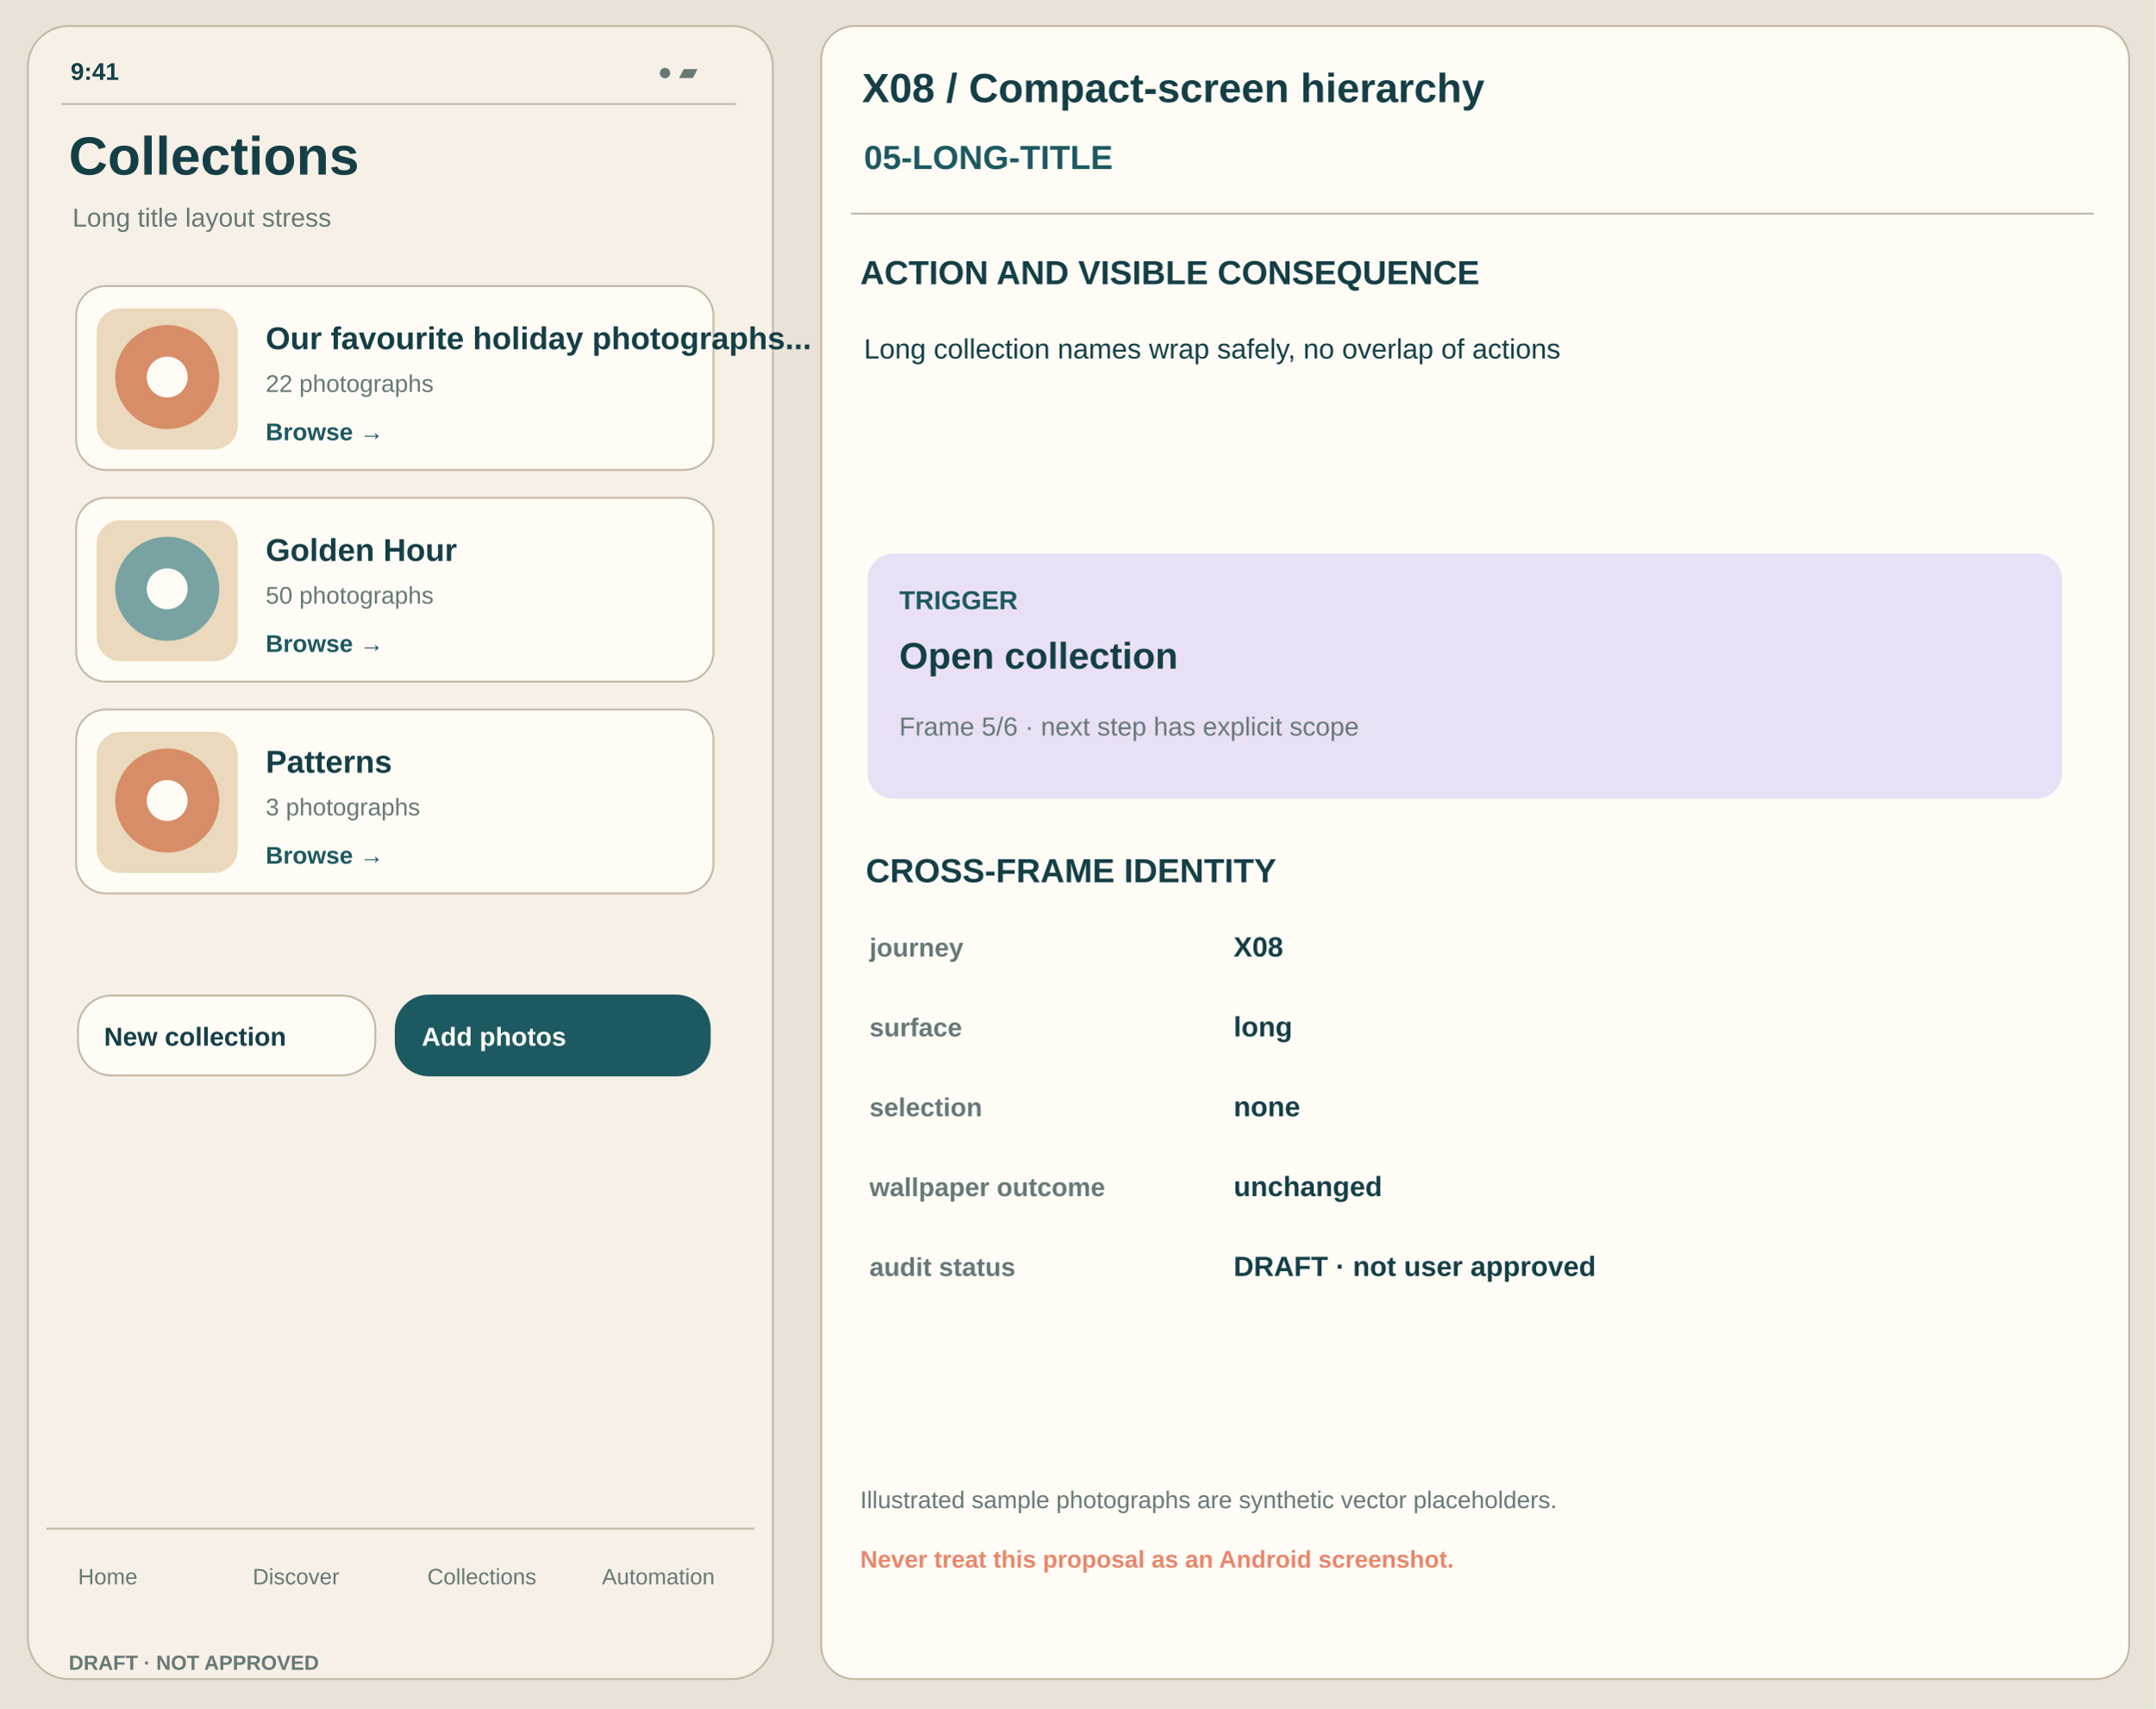
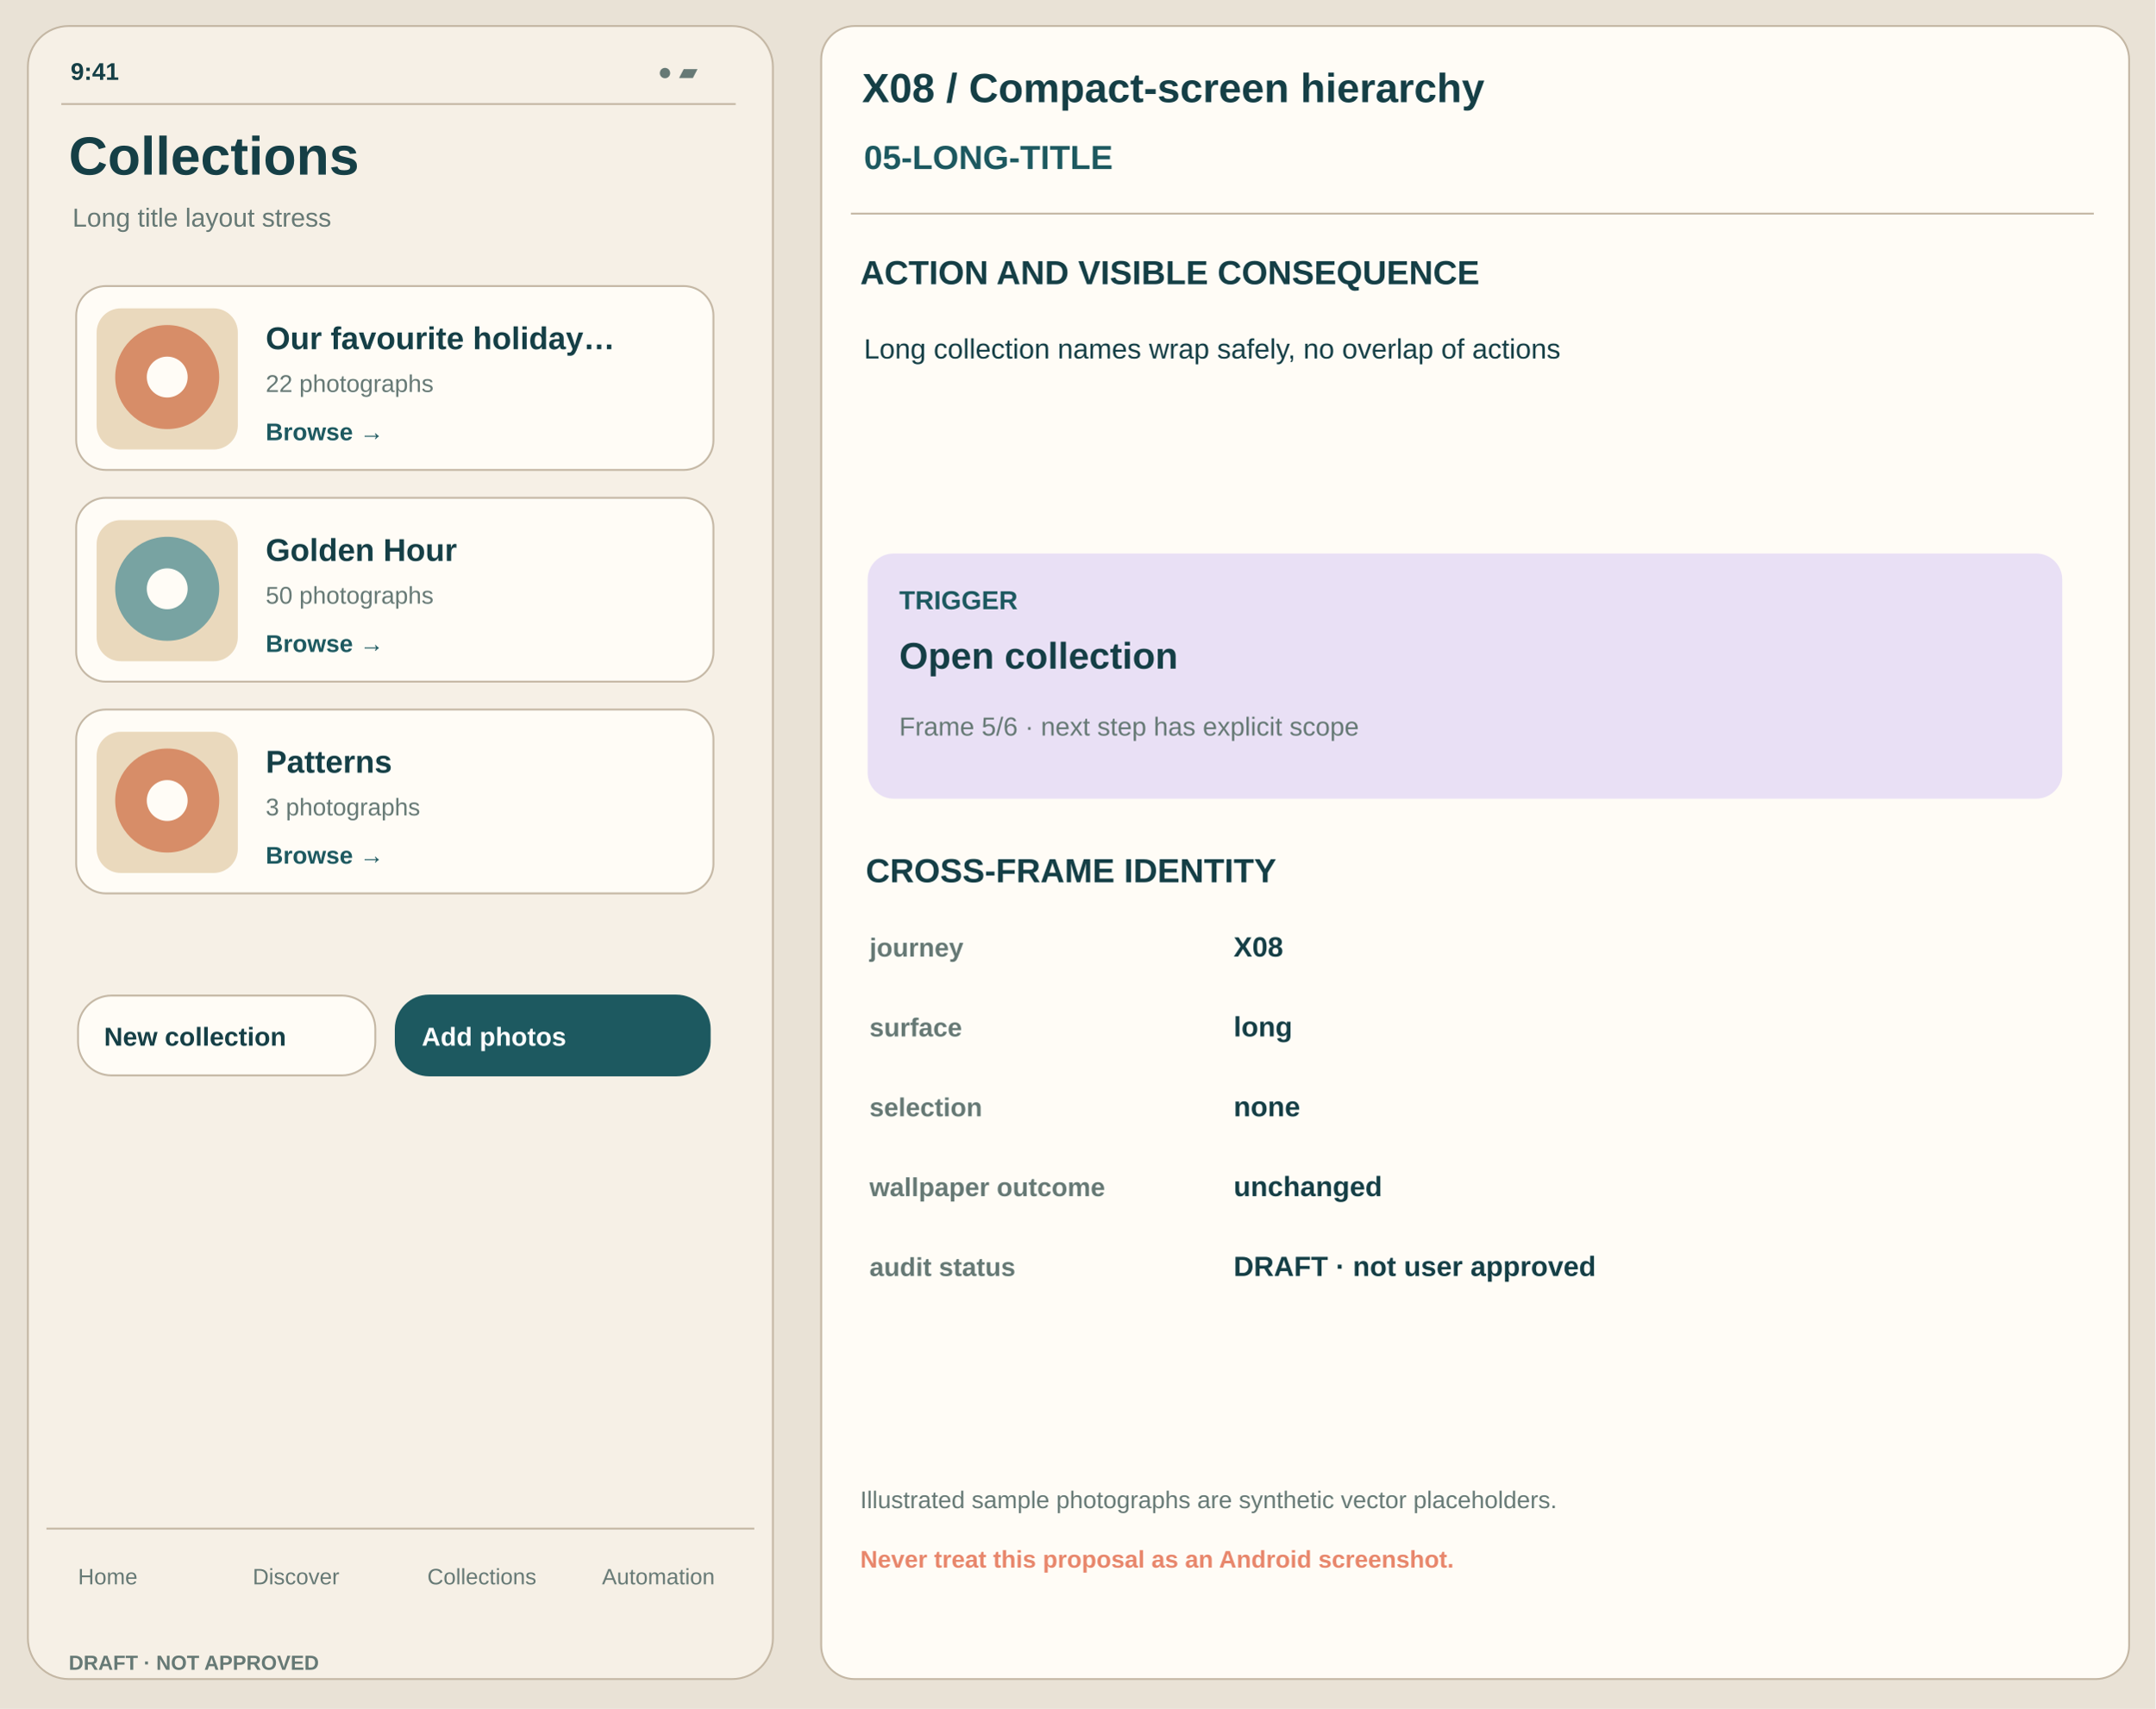
<svg xmlns="http://www.w3.org/2000/svg" width="1160" height="920" viewBox="0 0 1160 920" role="img" aria-label="Compact-screen hierarchy 05-long-title Glimpse proposal">
  <rect x="0" y="0" width="1160" height="920" rx="0" fill="#E9E2D6" stroke="none" />
  <rect x="15" y="14" width="401" height="890" rx="22" fill="#F6F0E6" stroke="#C4B7A4" />
  <text x="38" y="43" font-family="Arial,Helvetica,sans-serif" font-size="13" font-weight="600" fill="#153F46">9:41</text>
  <text x="354" y="43" font-family="Arial,Helvetica,sans-serif" font-size="13" font-weight="500" fill="#667975">●  ▰</text>
  <path d="M33 56 H396" stroke="#C4B7A4" />
  <text x="37" y="94" font-family="Arial,Helvetica,sans-serif" font-size="29" font-weight="700" fill="#153F46">Collections</text>
  <text x="39" y="122" font-family="Arial,Helvetica,sans-serif" font-size="14" font-weight="500" fill="#667975">Long title layout stress</text>
  <rect x="41" y="154" width="343" height="99" rx="16" fill="#FFFCF6" stroke="#C4B7A4" />
  <rect x="52" y="166" width="76" height="76" rx="13" fill="#EAD9BD" stroke="none" />
  <circle cx="90" cy="203" r="28" fill="#D78D68" />
  <circle cx="90" cy="203" r="11" fill="#FFFCF6" />
-   <text x="143" y="188" font-family="Arial,Helvetica,sans-serif" font-size="17" font-weight="700" fill="#153F46">Our favourite holiday photographs...</text>
+   <text x="143" y="188" font-family="Arial,Helvetica,sans-serif" font-size="17" font-weight="700" fill="#153F46" aria-label="Our favourite holiday photographs and travels">Our favourite holiday…</text>
  <text x="143" y="211" font-family="Arial,Helvetica,sans-serif" font-size="13" font-weight="400" fill="#667975">22 photographs</text>
  <text x="143" y="237" font-family="Arial,Helvetica,sans-serif" font-size="13" font-weight="650" fill="#1D5960">Browse →</text>
  <rect x="41" y="268" width="343" height="99" rx="16" fill="#FFFCF6" stroke="#C4B7A4" />
  <rect x="52" y="280" width="76" height="76" rx="13" fill="#EAD9BD" stroke="none" />
  <circle cx="90" cy="317" r="28" fill="#78A3A2" />
  <circle cx="90" cy="317" r="11" fill="#FFFCF6" />
  <text x="143" y="302" font-family="Arial,Helvetica,sans-serif" font-size="17" font-weight="700" fill="#153F46">Golden Hour</text>
  <text x="143" y="325" font-family="Arial,Helvetica,sans-serif" font-size="13" font-weight="400" fill="#667975">50 photographs</text>
  <text x="143" y="351" font-family="Arial,Helvetica,sans-serif" font-size="13" font-weight="650" fill="#1D5960">Browse →</text>
  <rect x="41" y="382" width="343" height="99" rx="16" fill="#FFFCF6" stroke="#C4B7A4" />
  <rect x="52" y="394" width="76" height="76" rx="13" fill="#EAD9BD" stroke="none" />
  <circle cx="90" cy="431" r="28" fill="#D78D68" />
  <circle cx="90" cy="431" r="11" fill="#FFFCF6" />
  <text x="143" y="416" font-family="Arial,Helvetica,sans-serif" font-size="17" font-weight="700" fill="#153F46">Patterns</text>
  <text x="143" y="439" font-family="Arial,Helvetica,sans-serif" font-size="13" font-weight="400" fill="#667975">3 photographs</text>
  <text x="143" y="465" font-family="Arial,Helvetica,sans-serif" font-size="13" font-weight="650" fill="#1D5960">Browse →</text>
  <rect x="42" y="536" width="160" height="43" rx="18" fill="#FFFCF6" stroke="#C4B7A4" />
  <text x="56" y="563" font-family="Arial,Helvetica,sans-serif" font-size="14" font-weight="650" fill="#153F46">New collection</text>
  <rect x="213" y="536" width="169" height="43" rx="18" fill="#1D5960" stroke="#1D5960" />
  <text x="227" y="563" font-family="Arial,Helvetica,sans-serif" font-size="14" font-weight="650" fill="white">Add photos</text>
  <path d="M25 823 H406" stroke="#C4B7A4" />
  <text x="42" y="853" font-family="Arial,Helvetica,sans-serif" font-size="12" font-weight="500" fill="#667975">Home</text>
  <text x="136" y="853" font-family="Arial,Helvetica,sans-serif" font-size="12" font-weight="500" fill="#667975">Discover</text>
  <text x="230" y="853" font-family="Arial,Helvetica,sans-serif" font-size="12" font-weight="500" fill="#667975">Collections</text>
  <text x="324" y="853" font-family="Arial,Helvetica,sans-serif" font-size="12" font-weight="500" fill="#667975">Automation</text>
  <text x="37" y="899" font-family="Arial,Helvetica,sans-serif" font-size="11" font-weight="700" fill="#667975">DRAFT · NOT APPROVED</text>
  <rect x="442" y="14" width="704" height="890" rx="18" fill="#FFFCF6" stroke="#C4B7A4" />
  <text x="464" y="55" font-family="Arial,Helvetica,sans-serif" font-size="22" font-weight="700" fill="#153F46">X08 / Compact-screen hierarchy</text>
  <text x="465" y="91" font-family="Arial,Helvetica,sans-serif" font-size="18" font-weight="700" fill="#1D5960">05-LONG-TITLE</text>
  <path d="M458 115 H1127" stroke="#C4B7A4" />
  <text x="463" y="153" font-family="Arial,Helvetica,sans-serif" font-size="18" font-weight="700" fill="#153F46">ACTION AND VISIBLE CONSEQUENCE</text>
  <text x="465" y="193" font-family="Arial,Helvetica,sans-serif" font-size="15" font-weight="400" fill="#153F46">Long collection names wrap safely, no overlap of actions</text>
  <rect x="467" y="298" width="643" height="132" rx="14" fill="#E9E0F5" stroke="none" />
  <text x="484" y="328" font-family="Arial,Helvetica,sans-serif" font-size="14" font-weight="700" fill="#1D5960">TRIGGER</text>
  <text x="484" y="360" font-family="Arial,Helvetica,sans-serif" font-size="20" font-weight="700" fill="#153F46">Open collection</text>
  <text x="484" y="396" font-family="Arial,Helvetica,sans-serif" font-size="14" font-weight="450" fill="#667975">Frame 5/6 · next step has explicit scope</text>
  <text x="466" y="475" font-family="Arial,Helvetica,sans-serif" font-size="18" font-weight="700" fill="#153F46">CROSS-FRAME IDENTITY</text>
  <text x="468" y="515" font-family="Arial,Helvetica,sans-serif" font-size="14" font-weight="650" fill="#667975">journey</text>
  <text x="664" y="515" font-family="Arial,Helvetica,sans-serif" font-size="15" font-weight="600" fill="#153F46">X08</text>
  <text x="468" y="558" font-family="Arial,Helvetica,sans-serif" font-size="14" font-weight="650" fill="#667975">surface</text>
  <text x="664" y="558" font-family="Arial,Helvetica,sans-serif" font-size="15" font-weight="600" fill="#153F46">long</text>
  <text x="468" y="601" font-family="Arial,Helvetica,sans-serif" font-size="14" font-weight="650" fill="#667975">selection</text>
  <text x="664" y="601" font-family="Arial,Helvetica,sans-serif" font-size="15" font-weight="600" fill="#153F46">none</text>
  <text x="468" y="644" font-family="Arial,Helvetica,sans-serif" font-size="14" font-weight="650" fill="#667975">wallpaper outcome</text>
  <text x="664" y="644" font-family="Arial,Helvetica,sans-serif" font-size="15" font-weight="600" fill="#153F46">unchanged</text>
  <text x="468" y="687" font-family="Arial,Helvetica,sans-serif" font-size="14" font-weight="650" fill="#667975">audit status</text>
  <text x="664" y="687" font-family="Arial,Helvetica,sans-serif" font-size="15" font-weight="600" fill="#153F46">DRAFT · not user approved</text>
  <text x="463" y="812" font-family="Arial,Helvetica,sans-serif" font-size="13" font-weight="450" fill="#667975">Illustrated sample photographs are synthetic vector placeholders.</text>
  <text x="463" y="844" font-family="Arial,Helvetica,sans-serif" font-size="13" font-weight="650" fill="#E8876C">Never treat this proposal as an Android screenshot.</text>
</svg>
